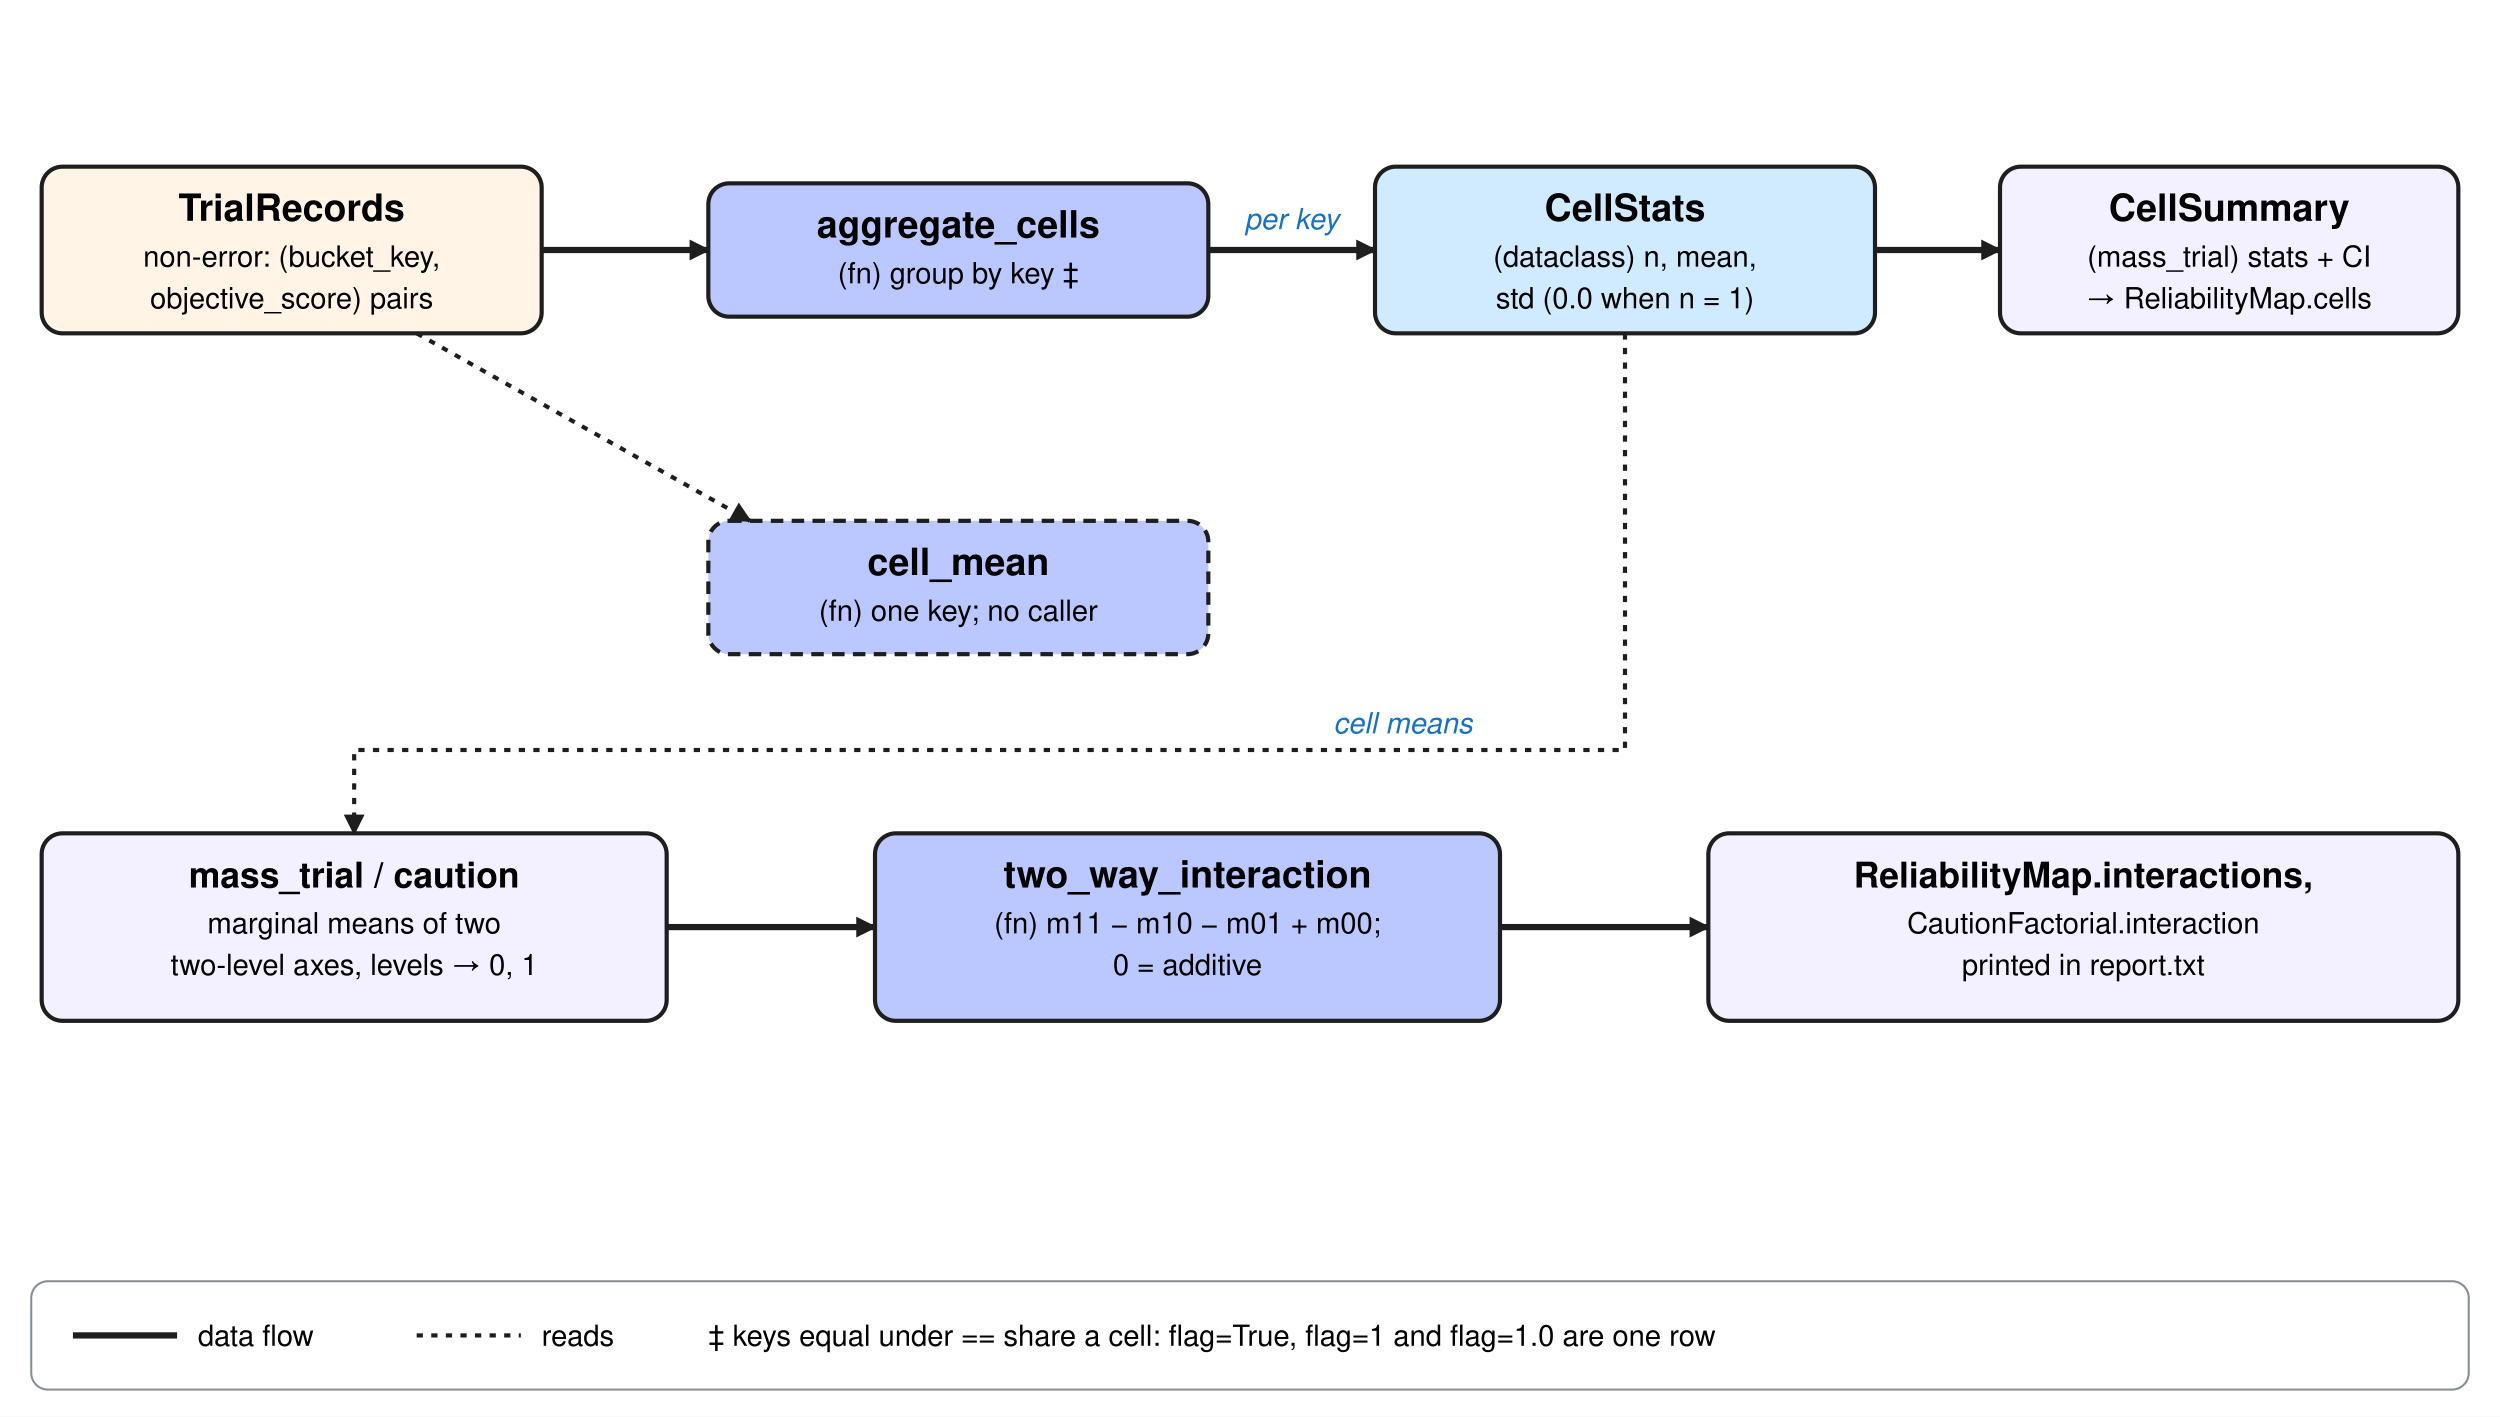
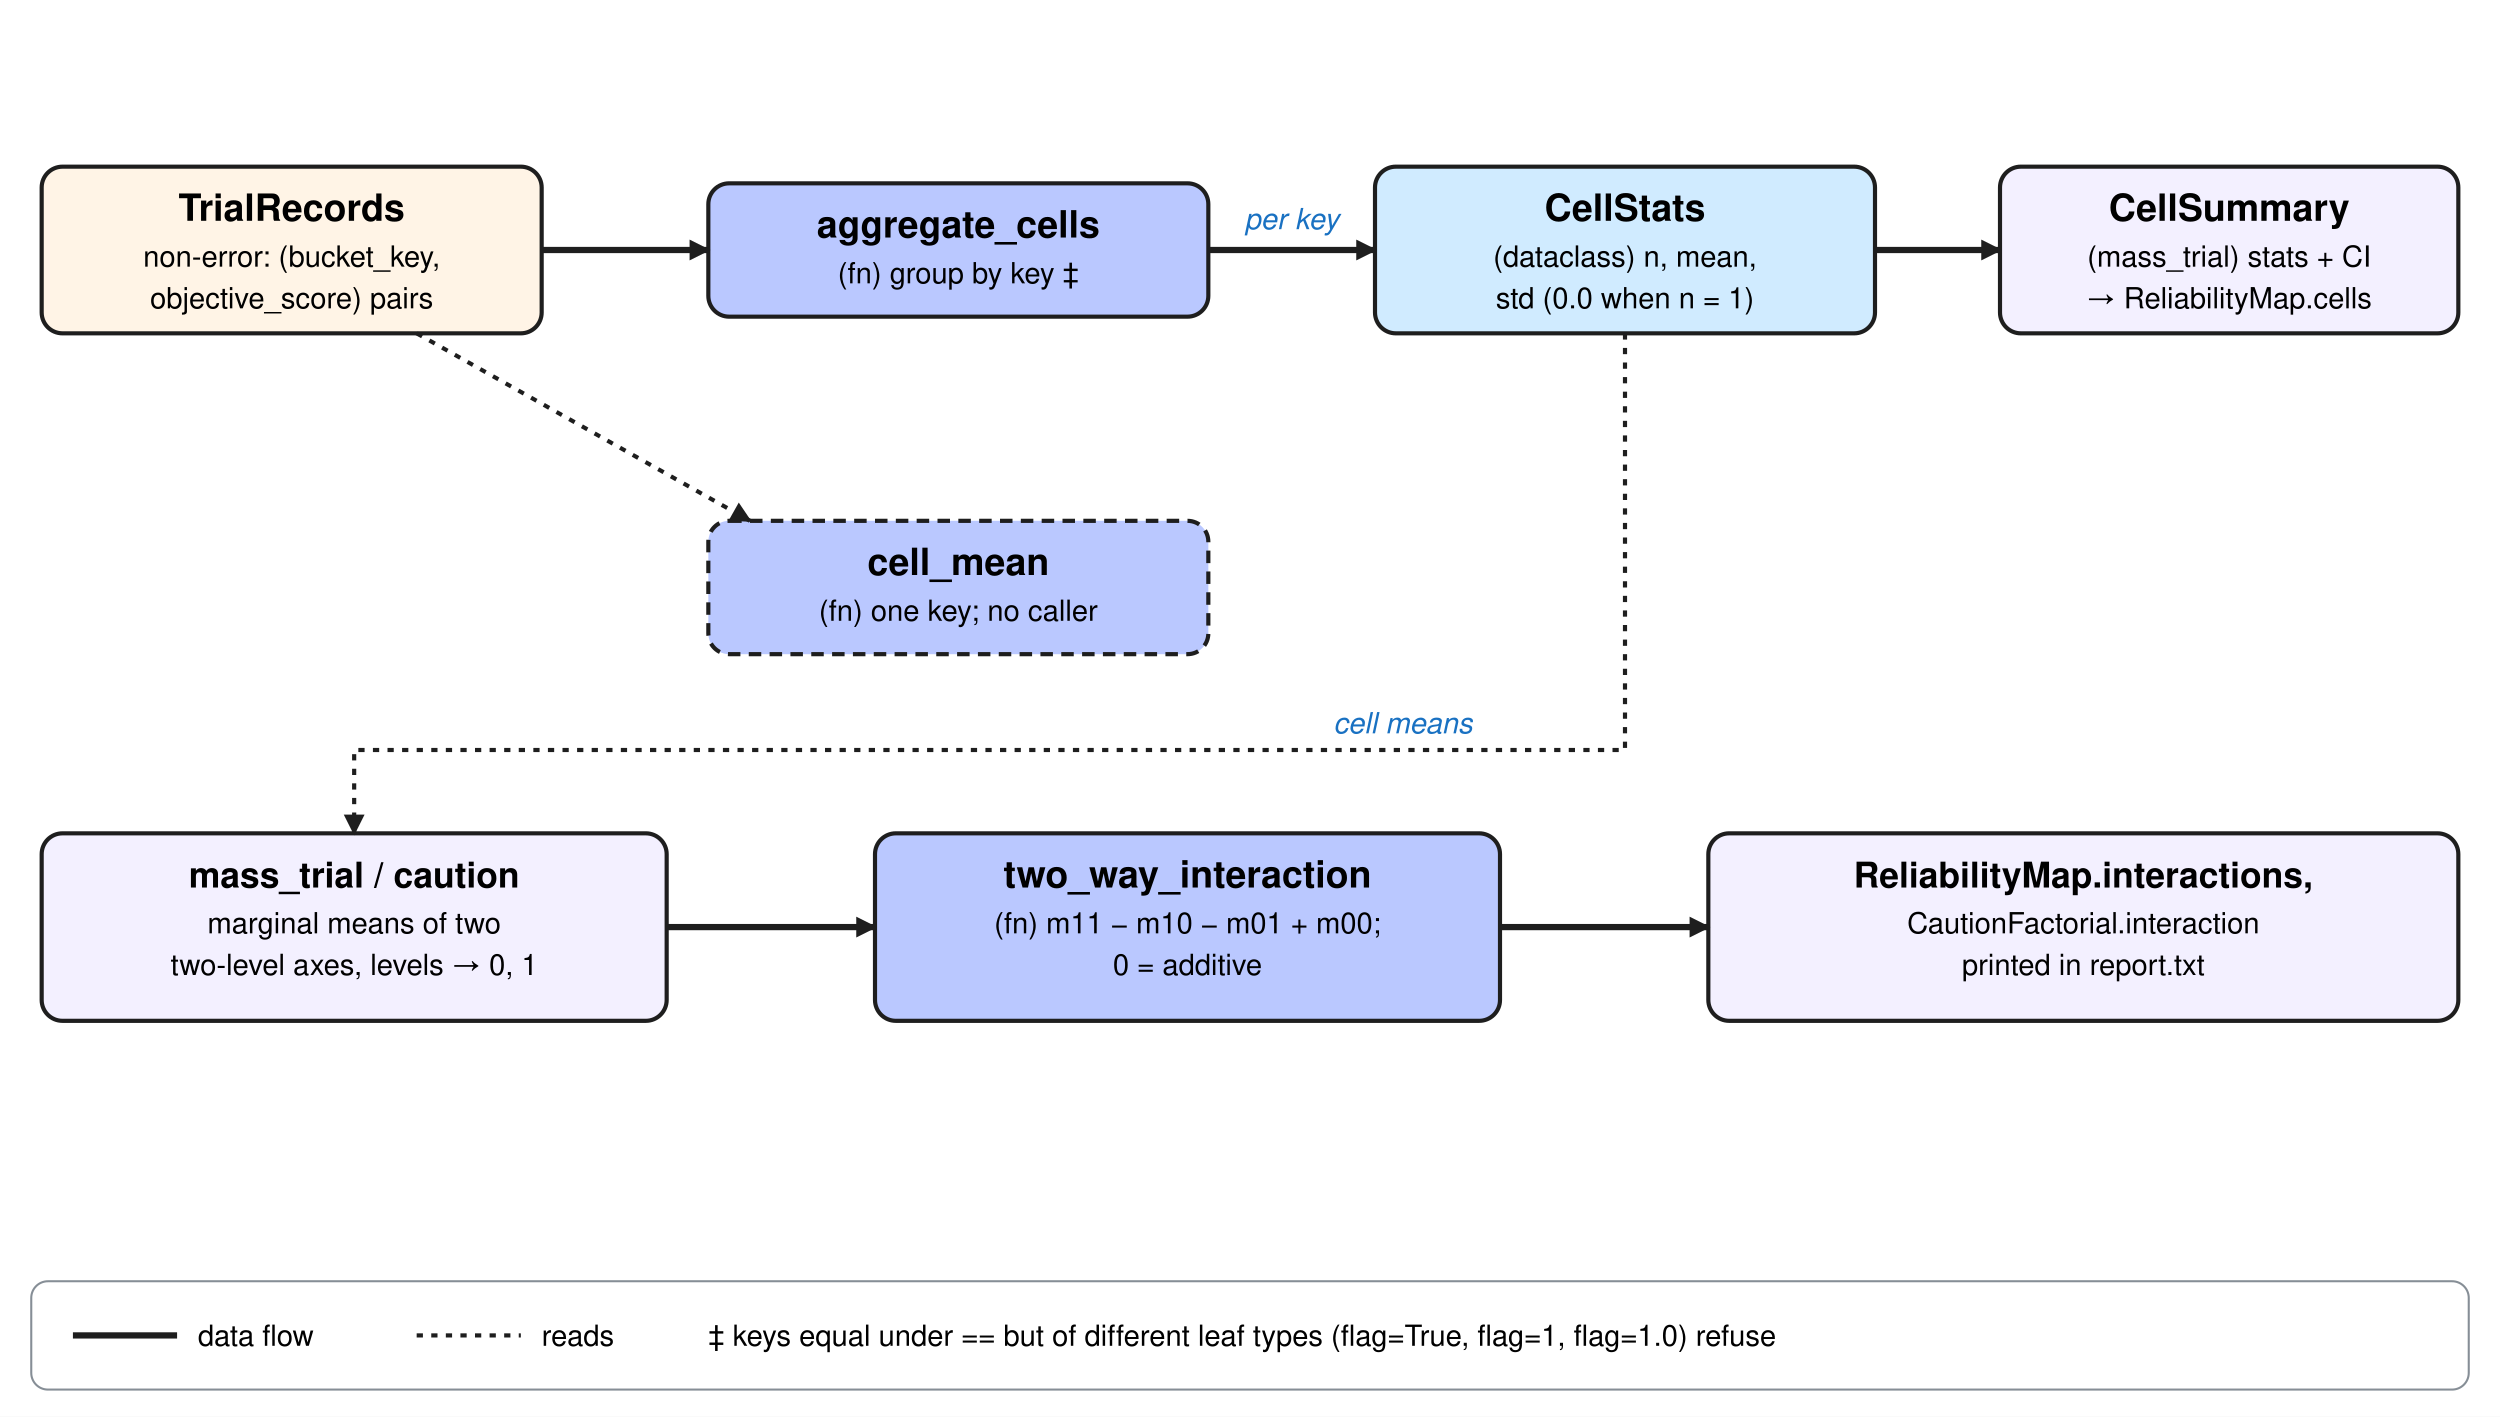
<svg xmlns="http://www.w3.org/2000/svg" width="2400" height="1360" viewBox="0 0 1200 680" font-family="Helvetica, Arial, sans-serif">
  <defs>
    <marker id="arrowhead" viewBox="0 0 10 10" refX="9" refY="5" markerUnits="userSpaceOnUse" markerWidth="10" markerHeight="10" orient="auto-start-reverse">
      <polygon id="arrowhead-shape" points="0,0 10,5 0,10" fill="#1e1e1e" />
    </marker>
  </defs>
  <rect id="bg" x="0" y="0" width="1200" height="680" fill="#ffffff" />
  <g id="n-rec">
    <rect id="n-rec-box" x="20" y="80" width="240" height="80" rx="10" fill="#fff4e6" stroke="#1e1e1e" stroke-width="2" />
    <text id="n-rec-name" x="140" y="106" font-size="18" font-weight="600" text-anchor="middle">TrialRecords</text>
    <text id="n-rec-kind" x="140" y="128" font-size="14" text-anchor="middle">non-error: (bucket_key,</text>
    <text id="n-rec-kind2" x="140" y="148" font-size="14" text-anchor="middle">objective_score) pairs</text>
  </g>
  <g id="n-agg">
    <rect id="n-agg-box" x="340" y="88" width="240" height="64" rx="10" fill="#bac8ff" stroke="#1e1e1e" stroke-width="2" />
    <text id="n-agg-name" x="460" y="114" font-size="18" font-weight="600" text-anchor="middle">aggregate_cells</text>
    <text id="n-agg-kind" x="460" y="136" font-size="14" text-anchor="middle">(fn) group by key ‡</text>
  </g>
  <line id="e-rec-agg" x1="260" y1="120" x2="340" y2="120" stroke="#1e1e1e" stroke-width="3" marker-end="url(#arrowhead)" />
  <g id="n-cs">
    <rect id="n-cs-box" x="660" y="80" width="240" height="80" rx="10" fill="#d0ebff" stroke="#1e1e1e" stroke-width="2" />
    <text id="n-cs-name" x="780" y="106" font-size="18" font-weight="600" text-anchor="middle">CellStats</text>
    <text id="n-cs-kind" x="780" y="128" font-size="14" text-anchor="middle">(dataclass) n, mean,</text>
    <text id="n-cs-kind2" x="780" y="148" font-size="14" text-anchor="middle">std (0.0 when n = 1)</text>
  </g>
  <line id="e-agg-cs" x1="580" y1="120" x2="660" y2="120" stroke="#1e1e1e" stroke-width="3" marker-end="url(#arrowhead)" />
  <text id="l-agg-cs" x="620" y="110" font-size="14" fill="#1971c2" font-style="italic" text-anchor="middle">per key</text>
  <g id="n-sum">
    <rect id="n-sum-box" x="960" y="80" width="220" height="80" rx="10" fill="#f3f0ff" stroke="#1e1e1e" stroke-width="2" />
    <text id="n-sum-name" x="1070" y="106" font-size="18" font-weight="600" text-anchor="middle">CellSummary</text>
    <text id="n-sum-kind" x="1070" y="128" font-size="14" text-anchor="middle">(mass_trial) stats + CI</text>
    <text id="n-sum-kind2" x="1070" y="148" font-size="14" text-anchor="middle">→ ReliabilityMap.cells</text>
  </g>
  <line id="e-cs-sum" x1="900" y1="120" x2="960" y2="120" stroke="#1e1e1e" stroke-width="3" marker-end="url(#arrowhead)" />
  <g id="n-cm">
    <rect id="n-cm-box" x="340" y="250" width="240" height="64" rx="10" fill="#bac8ff" stroke="#1e1e1e" stroke-width="2" stroke-dasharray="6 4" />
    <text id="n-cm-name" x="460" y="276" font-size="18" font-weight="600" text-anchor="middle">cell_mean</text>
    <text id="n-cm-kind" x="460" y="298" font-size="14" text-anchor="middle">(fn) one key; no caller</text>
  </g>
  <line id="e-rec-cm" x1="200" y1="160" x2="360" y2="250" stroke="#1e1e1e" stroke-width="2" stroke-dasharray="3 4" marker-end="url(#arrowhead)" />
  <g id="n-marg">
    <rect id="n-marg-box" x="20" y="400" width="300" height="90" rx="10" fill="#f3f0ff" stroke="#1e1e1e" stroke-width="2" />
    <text id="n-marg-name" x="170" y="426" font-size="17" font-weight="600" text-anchor="middle">mass_trial / caution</text>
    <text id="n-marg-kind" x="170" y="448" font-size="14" text-anchor="middle">marginal means of two</text>
    <text id="n-marg-kind2" x="170" y="468" font-size="14" text-anchor="middle">two-level axes, levels → 0, 1</text>
  </g>
  <path id="e-cs-marg" d="M 780 160 L 780 360 L 170 360 L 170 400" fill="none" stroke="#1e1e1e" stroke-width="2" stroke-dasharray="3 4" marker-end="url(#arrowhead)" />
  <text id="l-cs-marg" x="640" y="352" font-size="14" fill="#1971c2" font-style="italic">cell means</text>
  <g id="n-twi">
    <rect id="n-twi-box" x="420" y="400" width="300" height="90" rx="10" fill="#bac8ff" stroke="#1e1e1e" stroke-width="2" />
    <text id="n-twi-name" x="570" y="426" font-size="18" font-weight="600" text-anchor="middle">two_way_interaction</text>
    <text id="n-twi-kind" x="570" y="448" font-size="14" text-anchor="middle">(fn) m11 − m10 − m01 + m00;</text>
    <text id="n-twi-kind2" x="570" y="468" font-size="14" text-anchor="middle">0 = additive</text>
  </g>
  <line id="e-marg-twi" x1="320" y1="445" x2="420" y2="445" stroke="#1e1e1e" stroke-width="3" marker-end="url(#arrowhead)" />
  <g id="n-inter">
    <rect id="n-inter-box" x="820" y="400" width="360" height="90" rx="10" fill="#f3f0ff" stroke="#1e1e1e" stroke-width="2" />
    <text id="n-inter-name" x="1000" y="426" font-size="17" font-weight="600" text-anchor="middle">ReliabilityMap.interactions,</text>
    <text id="n-inter-kind" x="1000" y="448" font-size="14" text-anchor="middle">CautionFactorial.interaction</text>
    <text id="n-inter-kind2" x="1000" y="468" font-size="14" text-anchor="middle">printed in report.txt</text>
  </g>
  <line id="e-twi-inter" x1="720" y1="445" x2="820" y2="445" stroke="#1e1e1e" stroke-width="3" marker-end="url(#arrowhead)" />
  <g id="legend">
    <rect id="legend-box" x="15" y="615" width="1170" height="52" rx="8" fill="#ffffff" stroke="#868e96" stroke-width="1" />
    <line id="legend-solid" x1="35" y1="641" x2="85" y2="641" stroke="#1e1e1e" stroke-width="3" />
    <text id="legend-solid-text" x="95" y="646" font-size="14">data flow</text>
    <line id="legend-dotted" x1="200" y1="641" x2="250" y2="641" stroke="#1e1e1e" stroke-width="2" stroke-dasharray="3 4" />
    <text id="legend-dotted-text" x="260" y="646" font-size="14">reads</text>
-     <text id="legend-dagger" x="340" y="646" font-size="14">‡ keys equal under == share a cell: flag=True, flag=1 and flag=1.0 are one row</text>
+     <text id="legend-dagger" x="340" y="646" font-size="14">‡ keys equal under == but of different leaf types (flag=True, flag=1, flag=1.0) refuse</text>
  </g>
</svg>
